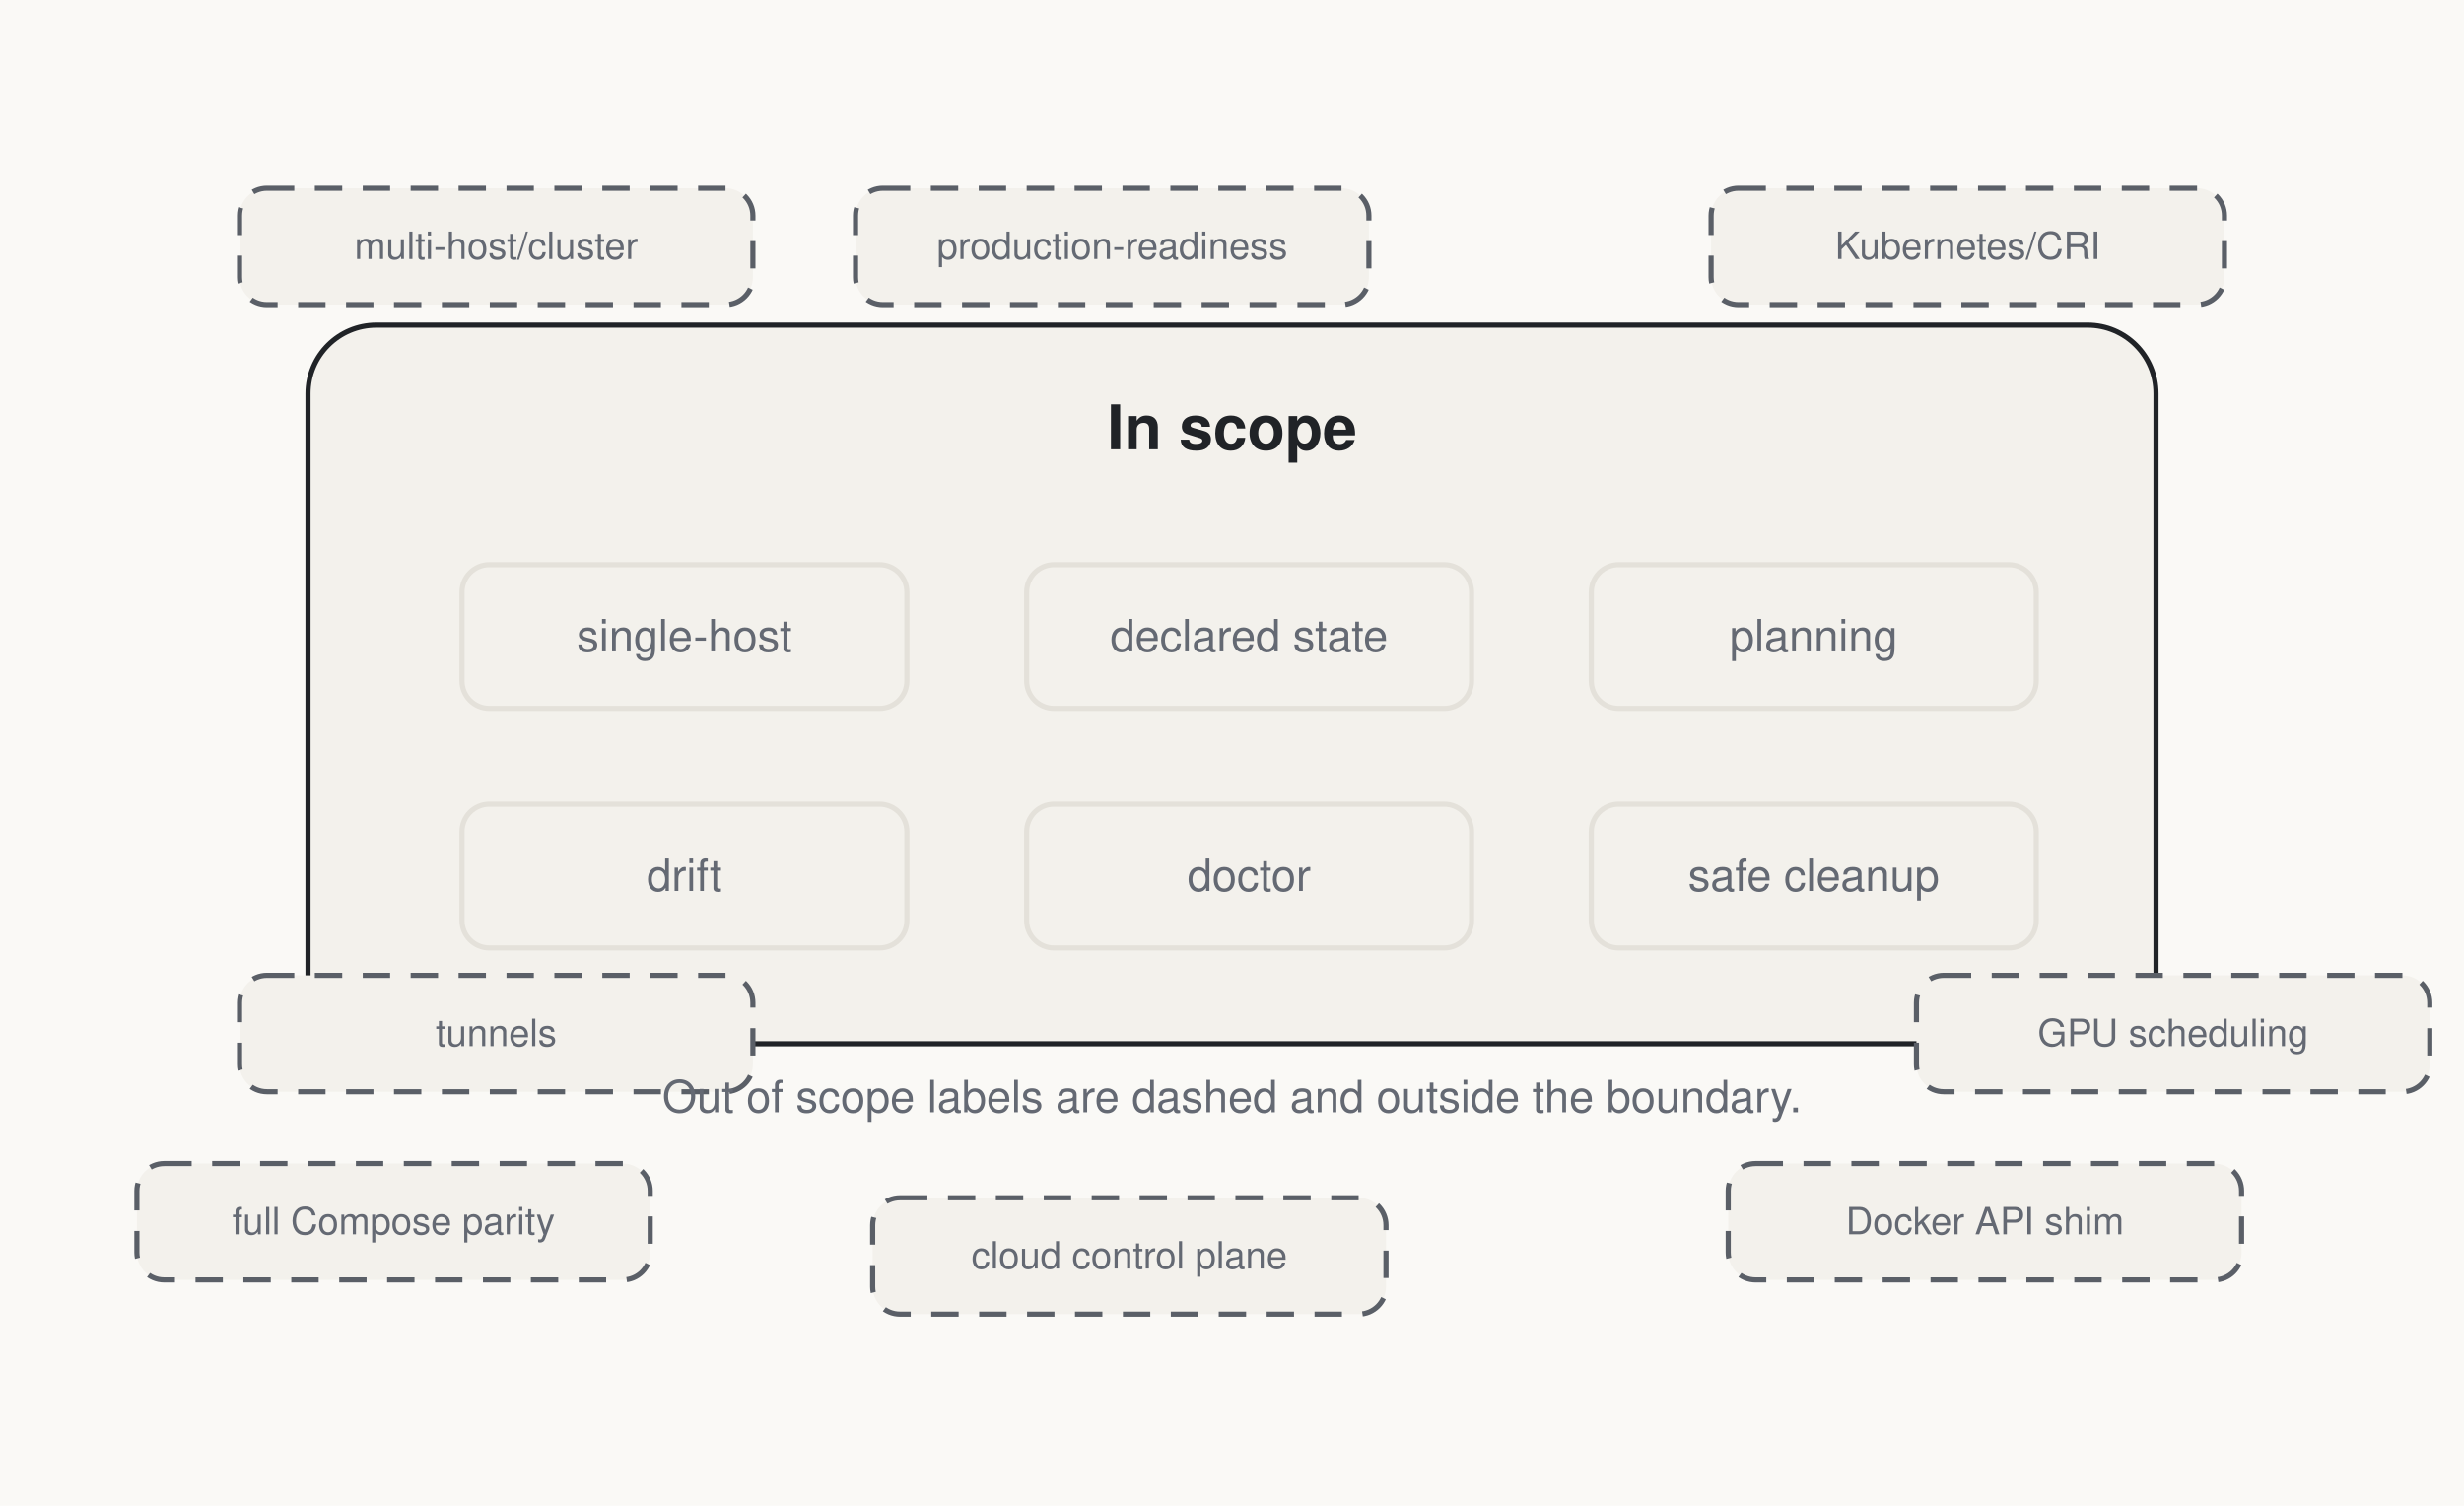
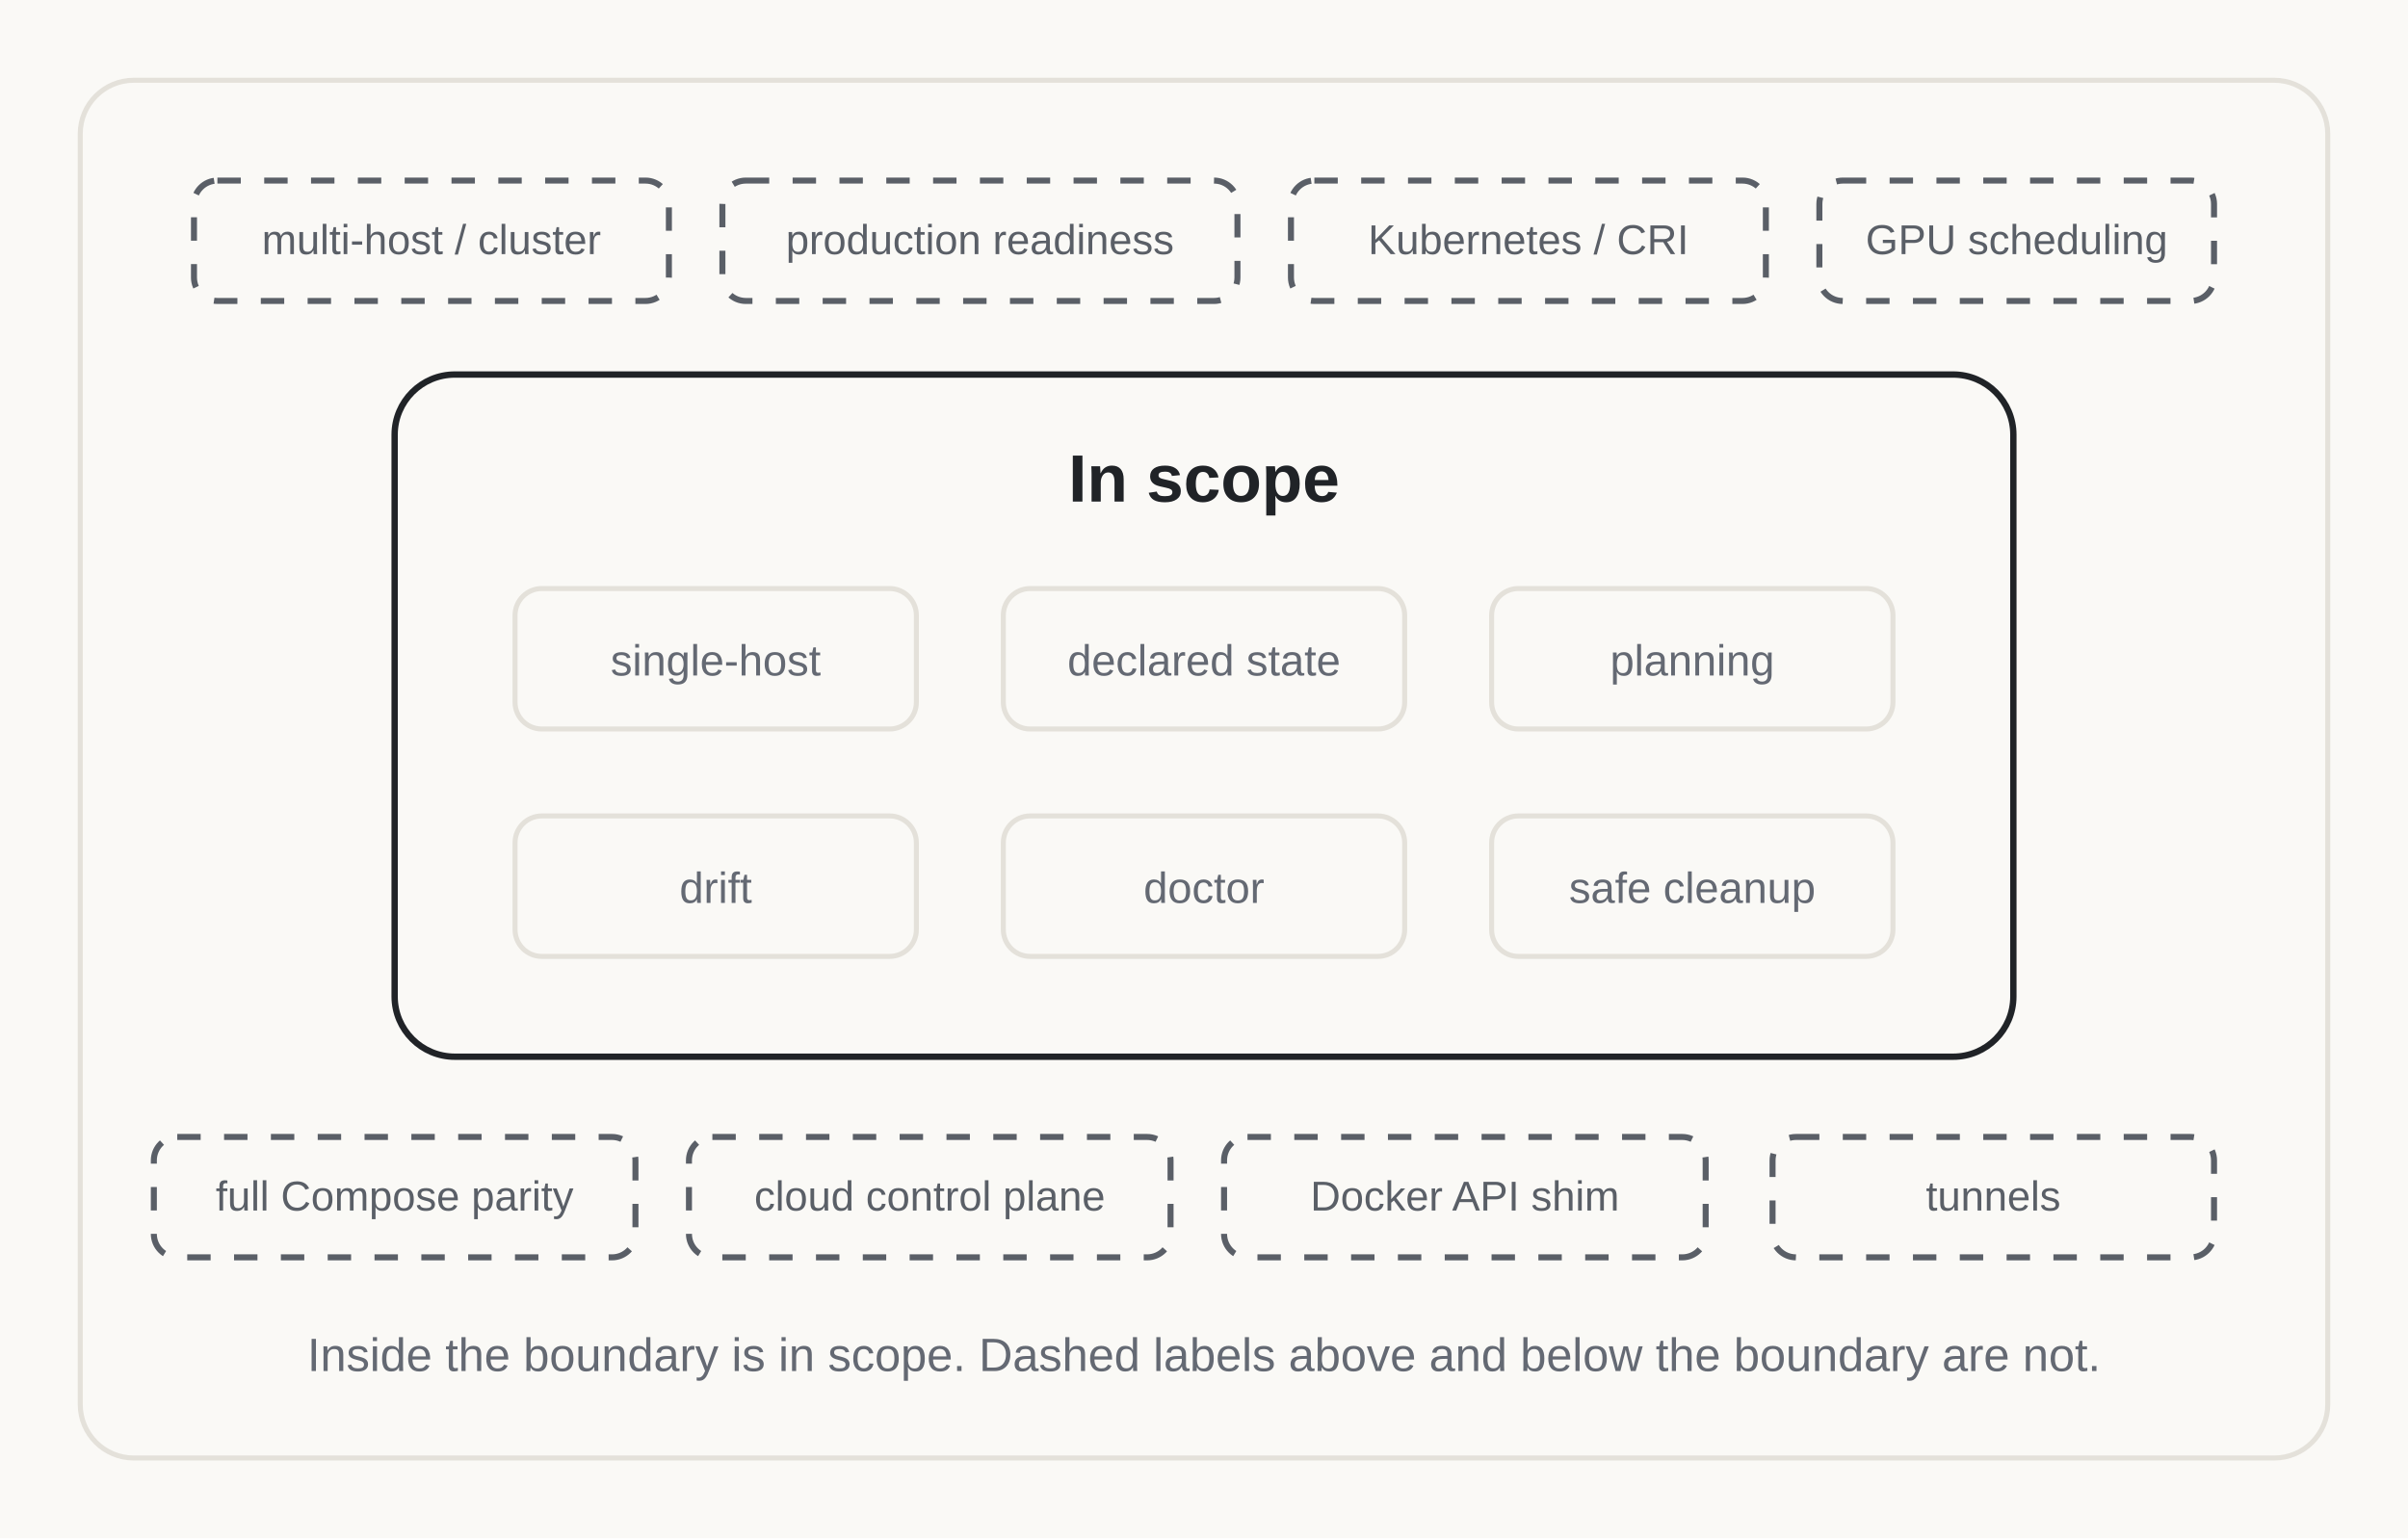
- <svg xmlns="http://www.w3.org/2000/svg" viewBox="0 0 720 440" role="img" aria-labelledby="title desc">
-   <style>
-       .label { font-family: Helvetica, Arial, sans-serif; fill: #202327; font-size: 18px; font-weight: 600; }
-       .small { font-family: Helvetica, Arial, sans-serif; fill: #646973; font-size: 13px; font-weight: 400; }
-       .mono { font-family: ui-monospace, SFMono-Regular, Menlo, Consolas, monospace; fill: #202327; font-size: 15px; }
-       .tiny { font-family: Helvetica, Arial, sans-serif; fill: #646973; font-size: 11px; }
-       .box { fill: #f3f1ec; stroke: #e4e1da; stroke-width: 1.5; }
-       .box-ink { fill: #f3f1ec; stroke: #202327; stroke-width: 1.5; }
-       .planned { stroke: #5a5f67; stroke-dasharray: 8 6; }
-       .arrow { stroke: #202327; stroke-width: 1.7; fill: none; marker-end: url(#arrowInk); }
-       .arrowAccent { stroke: #1f3a5f; stroke-width: 2; fill: none; marker-end: url(#arrowAccent); }
-       .hair { stroke: #e4e1da; stroke-width: 1.5; }
+ <svg xmlns="http://www.w3.org/2000/svg" width="720" height="460" viewBox="0 0 720 460" role="img" aria-labelledby="title desc">
+   <defs>
+     <style>
+       .bg { fill: #faf9f6; }
+       .card { fill: #faf9f6; stroke: #e4e1da; stroke-width: 1.5; }
+       .boundary { fill: #faf9f6; stroke: #202327; stroke-width: 1.9; }
+       .box { fill: #faf9f6; stroke: #e4e1da; stroke-width: 1.5; }
+       .planned { fill: #faf9f6; stroke: #5a5f67; stroke-width: 1.8; stroke-dasharray: 7 7; }
+       .text { fill: #202327; font-family: Arial, Helvetica, sans-serif; }
+       .muted { fill: #646973; font-family: Arial, Helvetica, sans-serif; }
+       .plannedText { fill: #5a5f67; font-family: Arial, Helvetica, sans-serif; }
    </style>
-   <defs>
-     <marker id="arrowInk" markerWidth="10" markerHeight="10" refX="8" refY="5" orient="auto" markerUnits="strokeWidth">
-       <path d="M 0 0 L 10 5 L 0 10 z" fill="#202327" />
-     </marker>
-     <marker id="arrowAccent" markerWidth="10" markerHeight="10" refX="8" refY="5" orient="auto" markerUnits="strokeWidth">
-       <path d="M 0 0 L 10 5 L 0 10 z" fill="#1f3a5f" />
-     </marker>
  </defs>
-   <rect x="0" y="0" width="720" height="440" fill="#faf9f6" />
-   <rect x="90" y="95" width="540" height="210" rx="20" class="box-ink" />
-   <text x="360" y="125" class="label" text-anchor="middle" dominant-baseline="middle">In scope</text>
-   <rect x="135" y="165" width="130" height="42" rx="8" class="box" />
-   <text x="200" y="186" class="small" text-anchor="middle" dominant-baseline="middle">single-host</text>
-   <rect x="300" y="165" width="130" height="42" rx="8" class="box" />
-   <text x="365" y="186" class="small" text-anchor="middle" dominant-baseline="middle">declared state</text>
-   <rect x="465" y="165" width="130" height="42" rx="8" class="box" />
-   <text x="530" y="186" class="small" text-anchor="middle" dominant-baseline="middle">planning</text>
-   <rect x="135" y="235" width="130" height="42" rx="8" class="box" />
-   <text x="200" y="256" class="small" text-anchor="middle" dominant-baseline="middle">drift</text>
-   <rect x="300" y="235" width="130" height="42" rx="8" class="box" />
-   <text x="365" y="256" class="small" text-anchor="middle" dominant-baseline="middle">doctor</text>
-   <rect x="465" y="235" width="130" height="42" rx="8" class="box" />
-   <text x="530" y="256" class="small" text-anchor="middle" dominant-baseline="middle">safe cleanup</text>
-   <rect x="70" y="55" width="150" height="34" rx="8" class="box planned" />
-   <text x="145" y="72" class="tiny" text-anchor="middle" dominant-baseline="middle">multi-host/cluster</text>
-   <rect x="500" y="55" width="150" height="34" rx="8" class="box planned" />
-   <text x="575" y="72" class="tiny" text-anchor="middle" dominant-baseline="middle">Kubernetes/CRI</text>
-   <rect x="40" y="340" width="150" height="34" rx="8" class="box planned" />
-   <text x="115" y="357" class="tiny" text-anchor="middle" dominant-baseline="middle">full Compose parity</text>
-   <rect x="505" y="340" width="150" height="34" rx="8" class="box planned" />
-   <text x="580" y="357" class="tiny" text-anchor="middle" dominant-baseline="middle">Docker API shim</text>
-   <rect x="255" y="350" width="150" height="34" rx="8" class="box planned" />
-   <text x="330" y="367" class="tiny" text-anchor="middle" dominant-baseline="middle">cloud control plane</text>
-   <rect x="70" y="285" width="150" height="34" rx="8" class="box planned" />
-   <text x="145" y="302" class="tiny" text-anchor="middle" dominant-baseline="middle">tunnels</text>
-   <rect x="560" y="285" width="150" height="34" rx="8" class="box planned" />
-   <text x="635" y="302" class="tiny" text-anchor="middle" dominant-baseline="middle">GPU scheduling</text>
-   <rect x="250" y="55" width="150" height="34" rx="8" class="box planned" />
-   <text x="325" y="72" class="tiny" text-anchor="middle" dominant-baseline="middle">production-readiness</text>
-   <text x="360" y="325" class="small" text-anchor="middle">Out of scope labels are dashed and outside the boundary.</text>
+   <rect class="bg" x="0" y="0" width="720" height="460" />
+   <rect class="card" x="24" y="24" width="672" height="412" rx="16" />
+   <rect class="planned" x="58" y="54" width="142" height="36" rx="7" />
+   <rect class="planned" x="216" y="54" width="154" height="36" rx="7" />
+   <rect class="planned" x="386" y="54" width="142" height="36" rx="7" />
+   <rect class="planned" x="544" y="54" width="118" height="36" rx="7" />
+   <text class="plannedText" x="129" y="76" text-anchor="middle" font-size="12.5" font-weight="500">multi-host / cluster</text>
+   <text class="plannedText" x="293" y="76" text-anchor="middle" font-size="12.5" font-weight="500">production readiness</text>
+   <text class="plannedText" x="457" y="76" text-anchor="middle" font-size="12.5" font-weight="500">Kubernetes / CRI</text>
+   <text class="plannedText" x="603" y="76" text-anchor="middle" font-size="12.5" font-weight="500">GPU scheduling</text>
+   <rect class="boundary" x="118" y="112" width="484" height="204" rx="18" />
+   <text class="text" x="360" y="150" text-anchor="middle" font-size="20" font-weight="700">In scope</text>
+   <rect class="box" x="154" y="176" width="120" height="42" rx="8" />
+   <rect class="box" x="300" y="176" width="120" height="42" rx="8" />
+   <rect class="box" x="446" y="176" width="120" height="42" rx="8" />
+   <text class="muted" x="214" y="202" text-anchor="middle" font-size="13" font-weight="500">single-host</text>
+   <text class="muted" x="360" y="202" text-anchor="middle" font-size="13" font-weight="500">declared state</text>
+   <text class="muted" x="506" y="202" text-anchor="middle" font-size="13" font-weight="500">planning</text>
+   <rect class="box" x="154" y="244" width="120" height="42" rx="8" />
+   <rect class="box" x="300" y="244" width="120" height="42" rx="8" />
+   <rect class="box" x="446" y="244" width="120" height="42" rx="8" />
+   <text class="muted" x="214" y="270" text-anchor="middle" font-size="13" font-weight="500">drift</text>
+   <text class="muted" x="360" y="270" text-anchor="middle" font-size="13" font-weight="500">doctor</text>
+   <text class="muted" x="506" y="270" text-anchor="middle" font-size="13" font-weight="500">safe cleanup</text>
+   <rect class="planned" x="46" y="340" width="144" height="36" rx="7" />
+   <rect class="planned" x="206" y="340" width="144" height="36" rx="7" />
+   <rect class="planned" x="366" y="340" width="144" height="36" rx="7" />
+   <rect class="planned" x="530" y="340" width="132" height="36" rx="7" />
+   <text class="plannedText" x="118" y="362" text-anchor="middle" font-size="12.5" font-weight="500">full Compose parity</text>
+   <text class="plannedText" x="278" y="362" text-anchor="middle" font-size="12.5" font-weight="500">cloud control plane</text>
+   <text class="plannedText" x="438" y="362" text-anchor="middle" font-size="12.5" font-weight="500">Docker API shim</text>
+   <text class="plannedText" x="596" y="362" text-anchor="middle" font-size="12.5" font-weight="500">tunnels</text>
+   <text class="muted" x="360" y="410" text-anchor="middle" font-size="14" font-weight="500">
+     Inside the boundary is in scope. Dashed labels above and below the boundary are not.
+   </text>
</svg>
